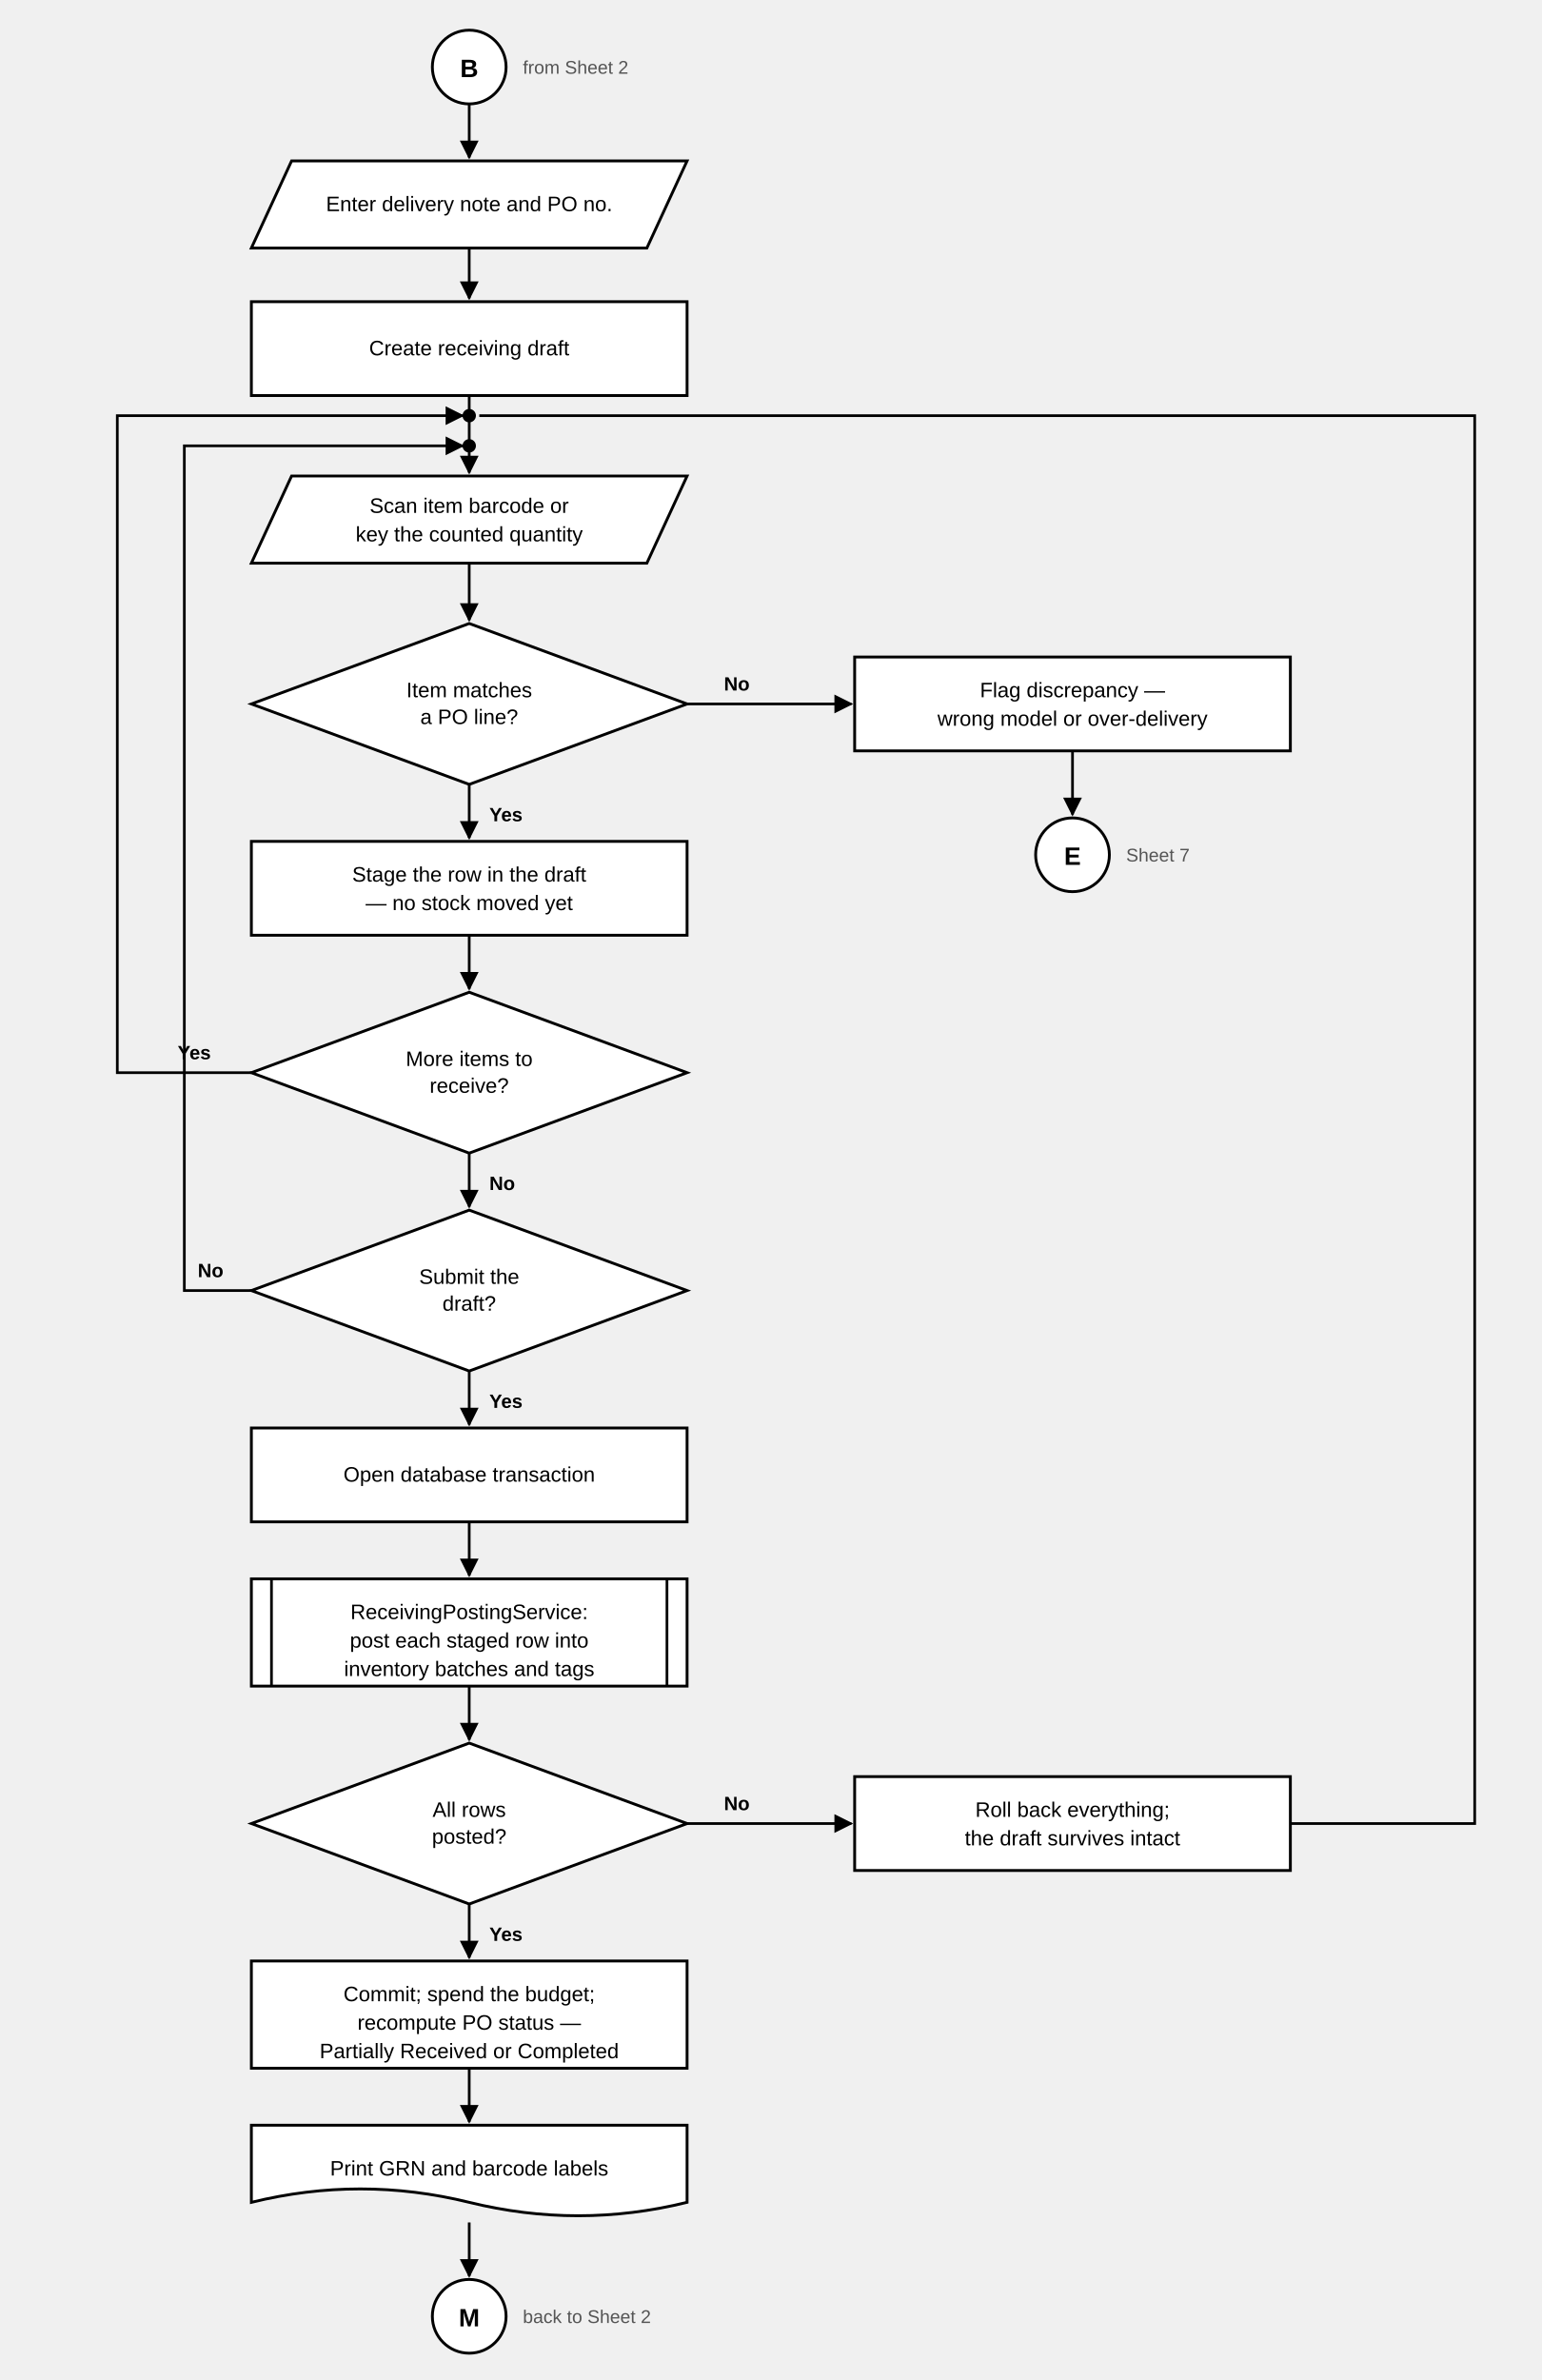
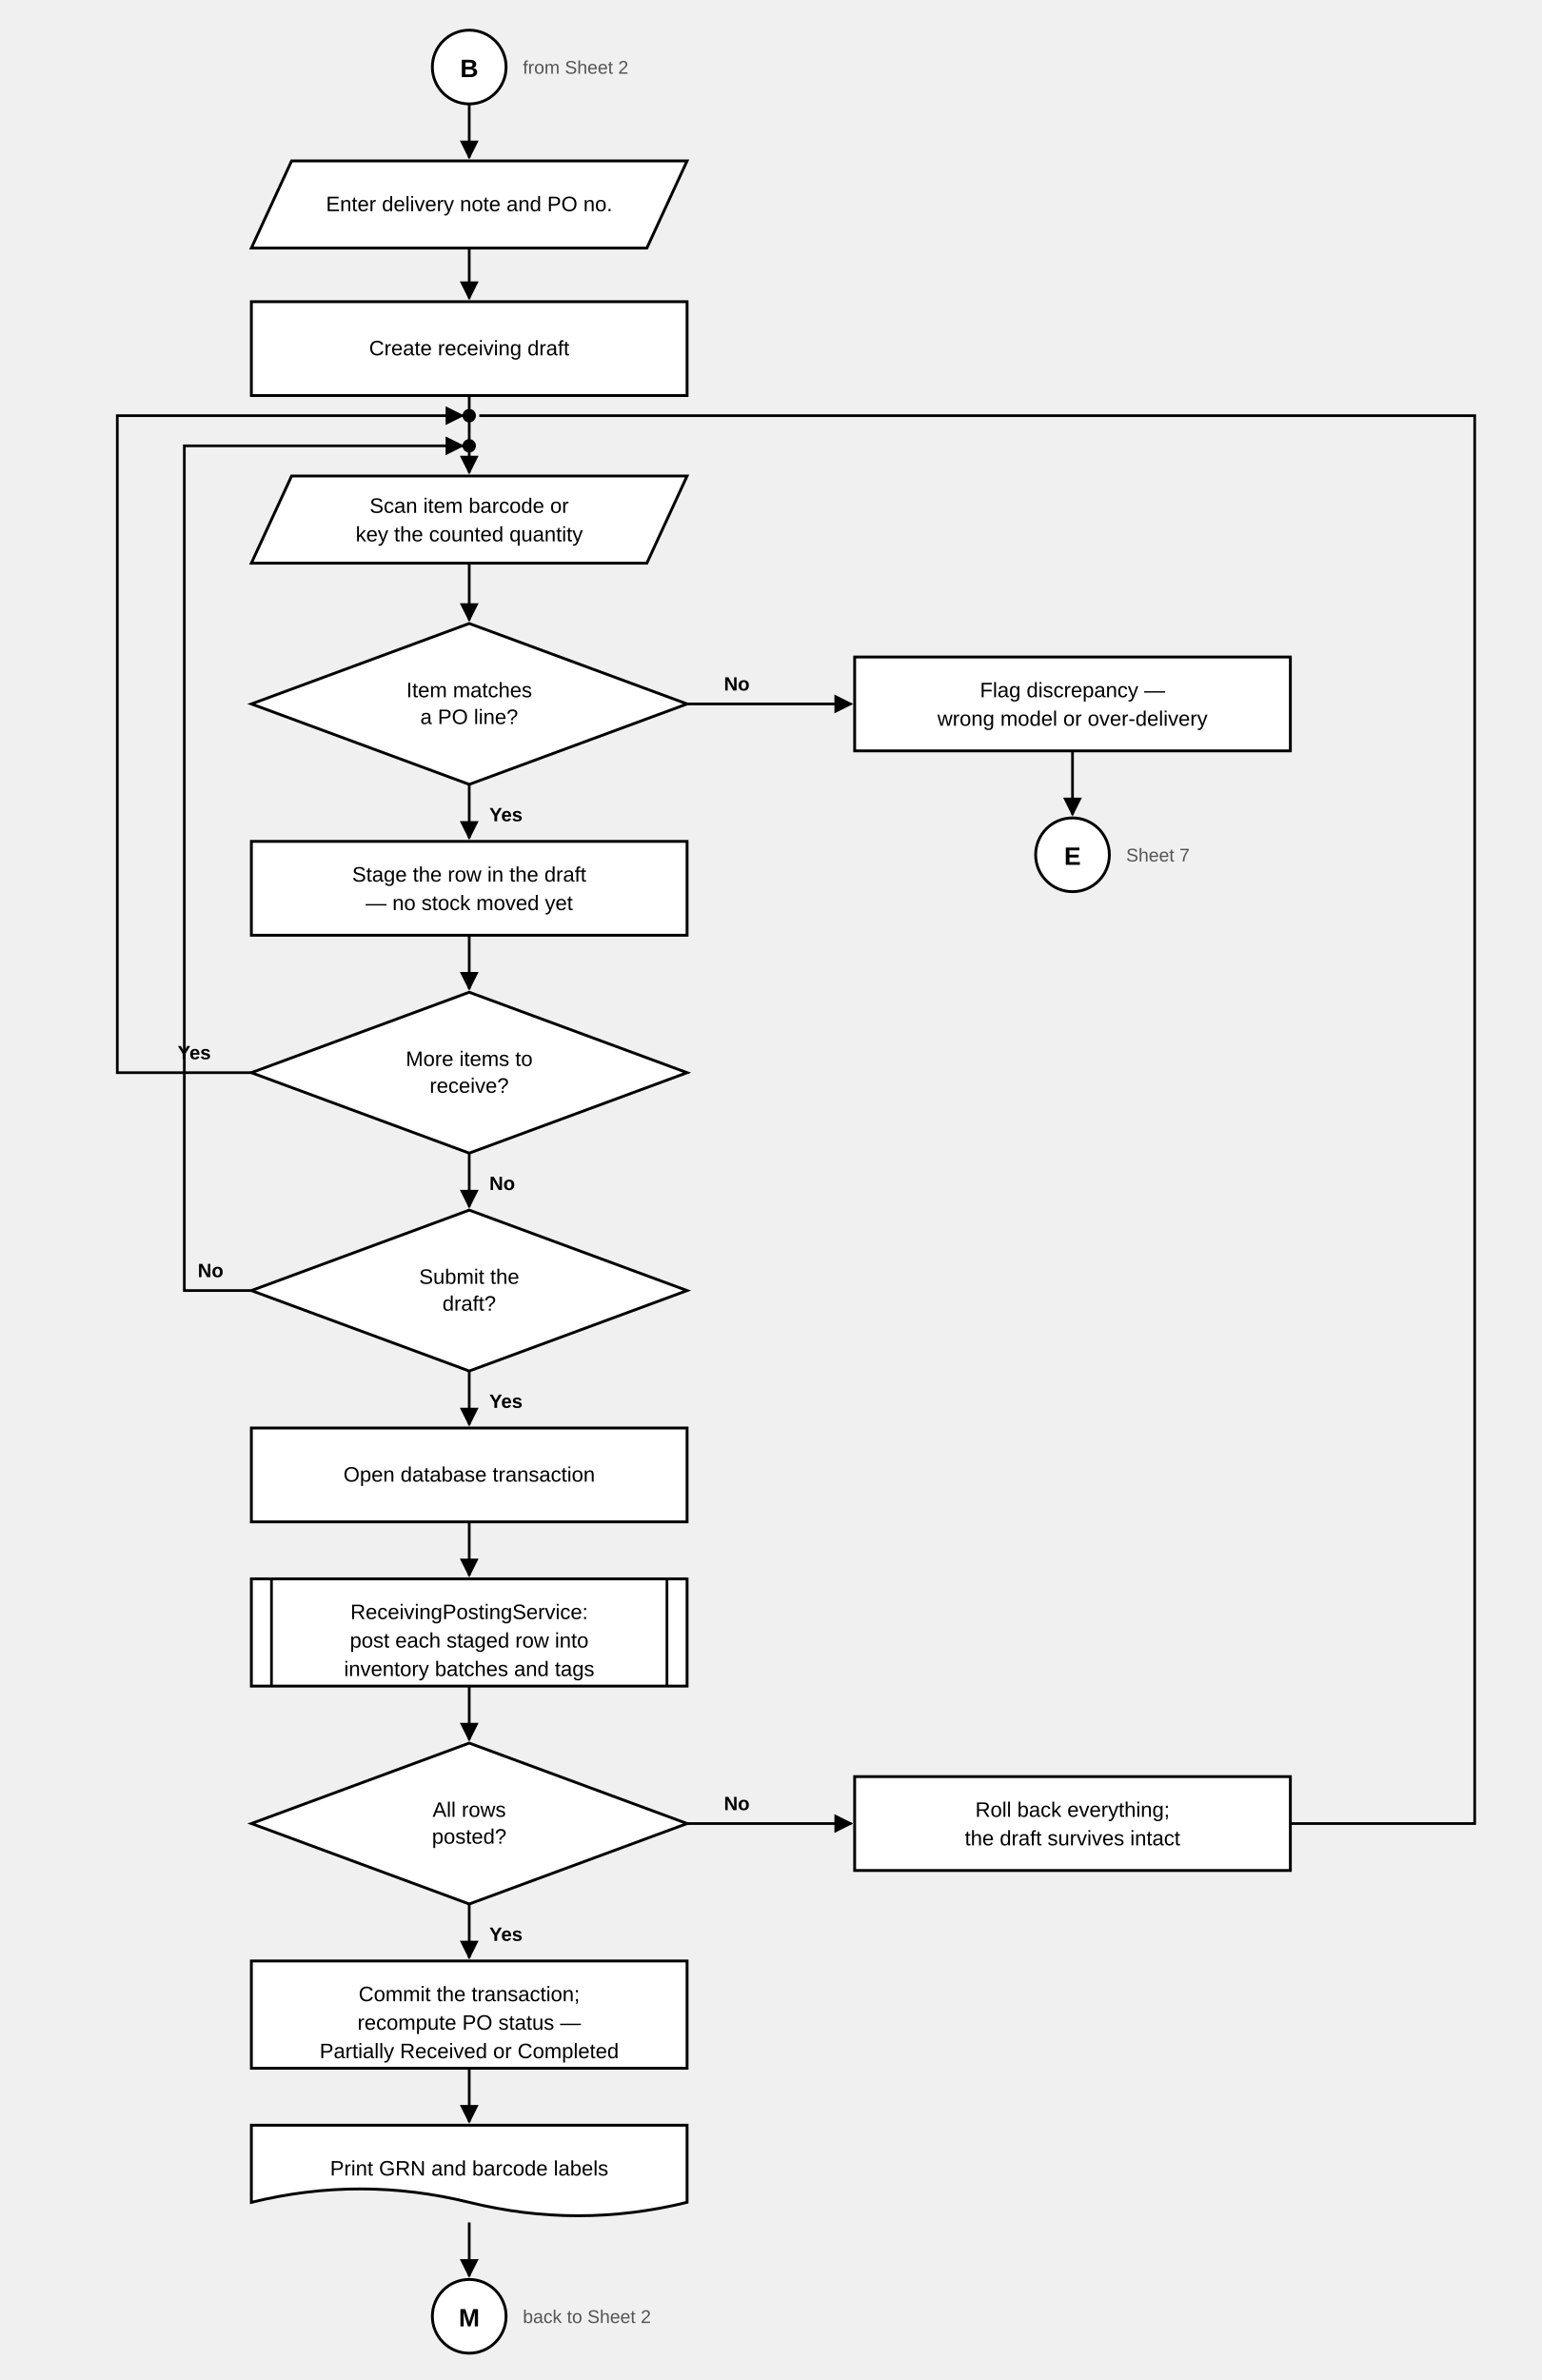
- <svg xmlns="http://www.w3.org/2000/svg" width="920" height="1420" viewBox="0 0 920 1420" role="img" aria-label="Flowchart sheet 4. From connector B, enter the delivery note and purchase order, create a receiving draft, then scan each item. An item that does not match a purchase order line is flagged and sent to connector E. Matching items are staged in the draft, looping until all items are entered and the draft is submitted. Posting opens a transaction and replays each staged row; if any row fails the transaction rolls back and the draft survives. On success the transaction commits, budget is spent, the purchase order status is recomputed, and documents are printed before returning to connector M.">
+ <svg xmlns="http://www.w3.org/2000/svg" width="920" height="1420" viewBox="0 0 920 1420" role="img" aria-label="Flowchart sheet 4. From connector B, enter the delivery note and purchase order, create a receiving draft, then scan each item. An item that does not match a purchase order line is flagged and sent to connector E. Matching items are staged in the draft, looping until all items are entered and the draft is submitted. Posting opens a transaction and replays each staged row; if any row fails the transaction rolls back and the draft survives. On success the transaction commits, the purchase order status is recomputed, and documents are printed before returning to connector M.">
  <style>
    svg { background: #ffffff; }
    .sym  { fill: #ffffff; stroke: #000000; stroke-width: 1.7; }
    .flow { fill: none; stroke: #000000; stroke-width: 1.6; }
    .jn   { fill: #000000; stroke: none; }
    .mk   { fill: #000000; }
    .t  { font-family: Arial, Helvetica, sans-serif; font-size: 12.5px; fill: #000000; text-anchor: middle; }
    .tb { font-family: Arial, Helvetica, sans-serif; font-size: 13px; font-weight: 700; fill: #000000; text-anchor: middle; }
    .tc { font-family: Arial, Helvetica, sans-serif; font-size: 15px; font-weight: 700; fill: #000000; text-anchor: middle; }
    .yn { font-family: Arial, Helvetica, sans-serif; font-size: 11.5px; font-weight: 700; fill: #000000; }
    .nt { font-family: Arial, Helvetica, sans-serif; font-size: 11px; fill: #555555; }
  </style>
  <defs>
    <marker id="f4" viewBox="0 0 10 10" refX="9" refY="5" markerWidth="7" markerHeight="7" orient="auto-start-reverse">
      <path class="mk" d="M0,0 L10,5 L0,10 z" />
    </marker>
  </defs>
  <circle class="sym" cx="280" cy="40" r="22" />
  <text class="tc" x="280" y="46">B</text>
  <text class="nt" x="312" y="44">from Sheet 2</text>
  <line class="flow" x1="280" y1="62" x2="280" y2="94" marker-end="url(#f4)" />
  <polygon class="sym" points="174,96 410,96 386,148 150,148" />
  <text class="t" x="280" y="126">Enter delivery note and PO no.</text>
  <line class="flow" x1="280" y1="148" x2="280" y2="178" marker-end="url(#f4)" />
  <rect class="sym" x="150" y="180" width="260" height="56" />
  <text class="t" x="280" y="212">Create receiving draft</text>
  <line class="flow" x1="280" y1="236" x2="280" y2="282" marker-end="url(#f4)" />
  <circle class="jn" cx="280" cy="248" r="4" />
  <circle class="jn" cx="280" cy="266" r="4" />
  <polygon class="sym" points="174,284 410,284 386,336 150,336" />
  <text class="t" x="280" y="306">Scan item barcode or</text>
  <text class="t" x="280" y="323">key the counted quantity</text>
  <line class="flow" x1="280" y1="336" x2="280" y2="370" marker-end="url(#f4)" />
  <polygon class="sym" points="280,372 410,420 280,468 150,420" />
  <text class="t" x="280" y="416">Item matches</text>
  <text class="t" x="280" y="432">a PO line?</text>
  <line class="flow" x1="410" y1="420" x2="508" y2="420" marker-end="url(#f4)" />
  <text class="yn" x="432" y="412">No</text>
  <rect class="sym" x="510" y="392" width="260" height="56" />
  <text class="t" x="640" y="416">Flag discrepancy —</text>
  <text class="t" x="640" y="433">wrong model or over-delivery</text>
  <line class="flow" x1="640" y1="448" x2="640" y2="486" marker-end="url(#f4)" />
  <circle class="sym" cx="640" cy="510" r="22" />
  <text class="tc" x="640" y="516">E</text>
  <text class="nt" x="672" y="514">Sheet 7</text>
  <line class="flow" x1="280" y1="468" x2="280" y2="500" marker-end="url(#f4)" />
  <text class="yn" x="292" y="490">Yes</text>
  <rect class="sym" x="150" y="502" width="260" height="56" />
  <text class="t" x="280" y="526">Stage the row in the draft</text>
  <text class="t" x="280" y="543">— no stock moved yet</text>
  <line class="flow" x1="280" y1="558" x2="280" y2="590" marker-end="url(#f4)" />
  <polygon class="sym" points="280,592 410,640 280,688 150,640" />
  <text class="t" x="280" y="636">More items to</text>
  <text class="t" x="280" y="652">receive?</text>
  <path class="flow" d="M150,640 H70 V248 H276" marker-end="url(#f4)" />
  <text class="yn" x="106" y="632">Yes</text>
  <line class="flow" x1="280" y1="688" x2="280" y2="720" marker-end="url(#f4)" />
  <text class="yn" x="292" y="710">No</text>
  <polygon class="sym" points="280,722 410,770 280,818 150,770" />
  <text class="t" x="280" y="766">Submit the</text>
  <text class="t" x="280" y="782">draft?</text>
  <path class="flow" d="M150,770 H110 V266 H276" marker-end="url(#f4)" />
  <text class="yn" x="118" y="762">No</text>
  <line class="flow" x1="280" y1="818" x2="280" y2="850" marker-end="url(#f4)" />
  <text class="yn" x="292" y="840">Yes</text>
  <rect class="sym" x="150" y="852" width="260" height="56" />
  <text class="t" x="280" y="884">Open database transaction</text>
  <line class="flow" x1="280" y1="908" x2="280" y2="940" marker-end="url(#f4)" />
  <rect class="sym" x="150" y="942" width="260" height="64" />
  <line class="flow" x1="162" y1="942" x2="162" y2="1006" />
  <line class="flow" x1="398" y1="942" x2="398" y2="1006" />
  <text class="t" x="280" y="966">ReceivingPostingService:</text>
  <text class="t" x="280" y="983">post each staged row into</text>
  <text class="t" x="280" y="1000">inventory batches and tags</text>
  <line class="flow" x1="280" y1="1006" x2="280" y2="1038" marker-end="url(#f4)" />
  <polygon class="sym" points="280,1040 410,1088 280,1136 150,1088" />
  <text class="t" x="280" y="1084">All rows</text>
  <text class="t" x="280" y="1100">posted?</text>
  <line class="flow" x1="410" y1="1088" x2="508" y2="1088" marker-end="url(#f4)" />
  <text class="yn" x="432" y="1080">No</text>
  <rect class="sym" x="510" y="1060" width="260" height="56" />
  <text class="t" x="640" y="1084">Roll back everything;</text>
  <text class="t" x="640" y="1101">the draft survives intact</text>
  <path class="flow" d="M770,1088 H880 V248 H286" />
  <line class="flow" x1="280" y1="1136" x2="280" y2="1168" marker-end="url(#f4)" />
  <text class="yn" x="292" y="1158">Yes</text>
  <rect class="sym" x="150" y="1170" width="260" height="64" />
-   <text class="t" x="280" y="1194">Commit; spend the budget;</text>
+   <text class="t" x="280" y="1194">Commit the transaction;</text>
  <text class="t" x="280" y="1211">recompute PO status —</text>
  <text class="t" x="280" y="1228">Partially Received or Completed</text>
  <line class="flow" x1="280" y1="1234" x2="280" y2="1266" marker-end="url(#f4)" />
  <path class="sym" d="M150,1268 h260 v46 q-65,16 -130,0 t-130,0 z" />
  <text class="t" x="280" y="1298">Print GRN and barcode labels</text>
  <line class="flow" x1="280" y1="1326" x2="280" y2="1358" marker-end="url(#f4)" />
  <circle class="sym" cx="280" cy="1382" r="22" />
  <text class="tc" x="280" y="1388">M</text>
  <text class="nt" x="312" y="1386">back to Sheet 2</text>
</svg>
